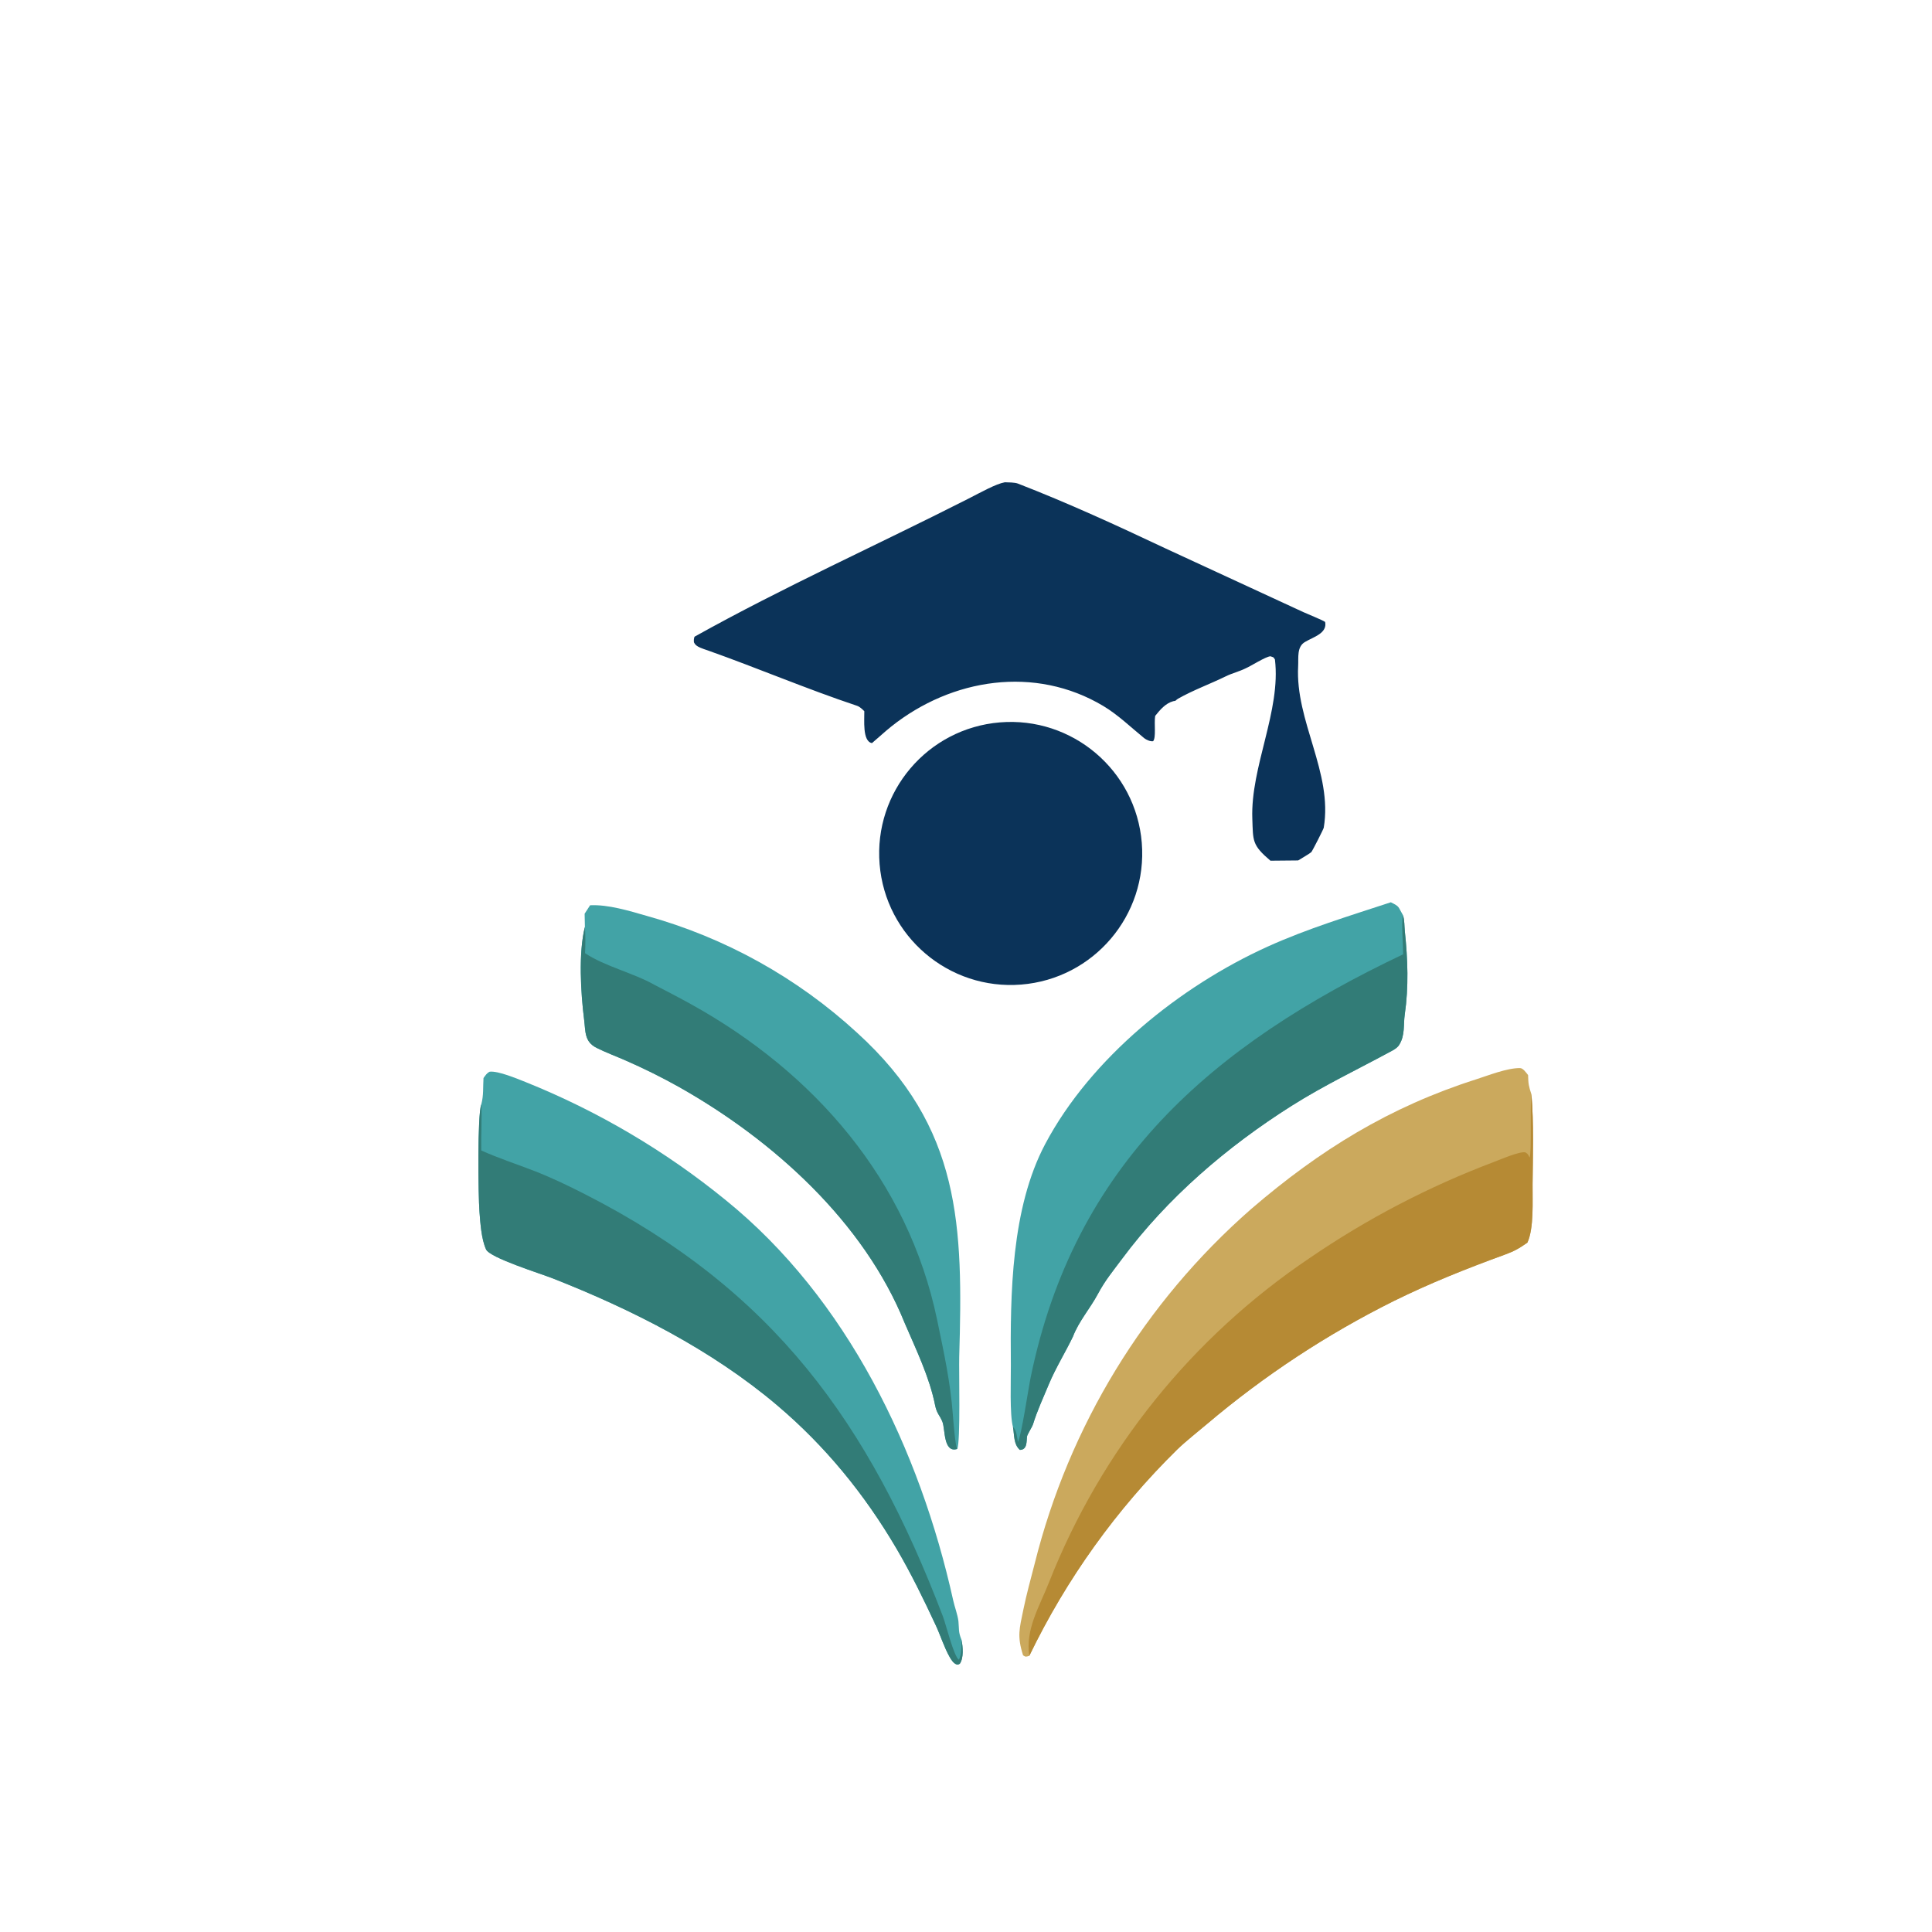
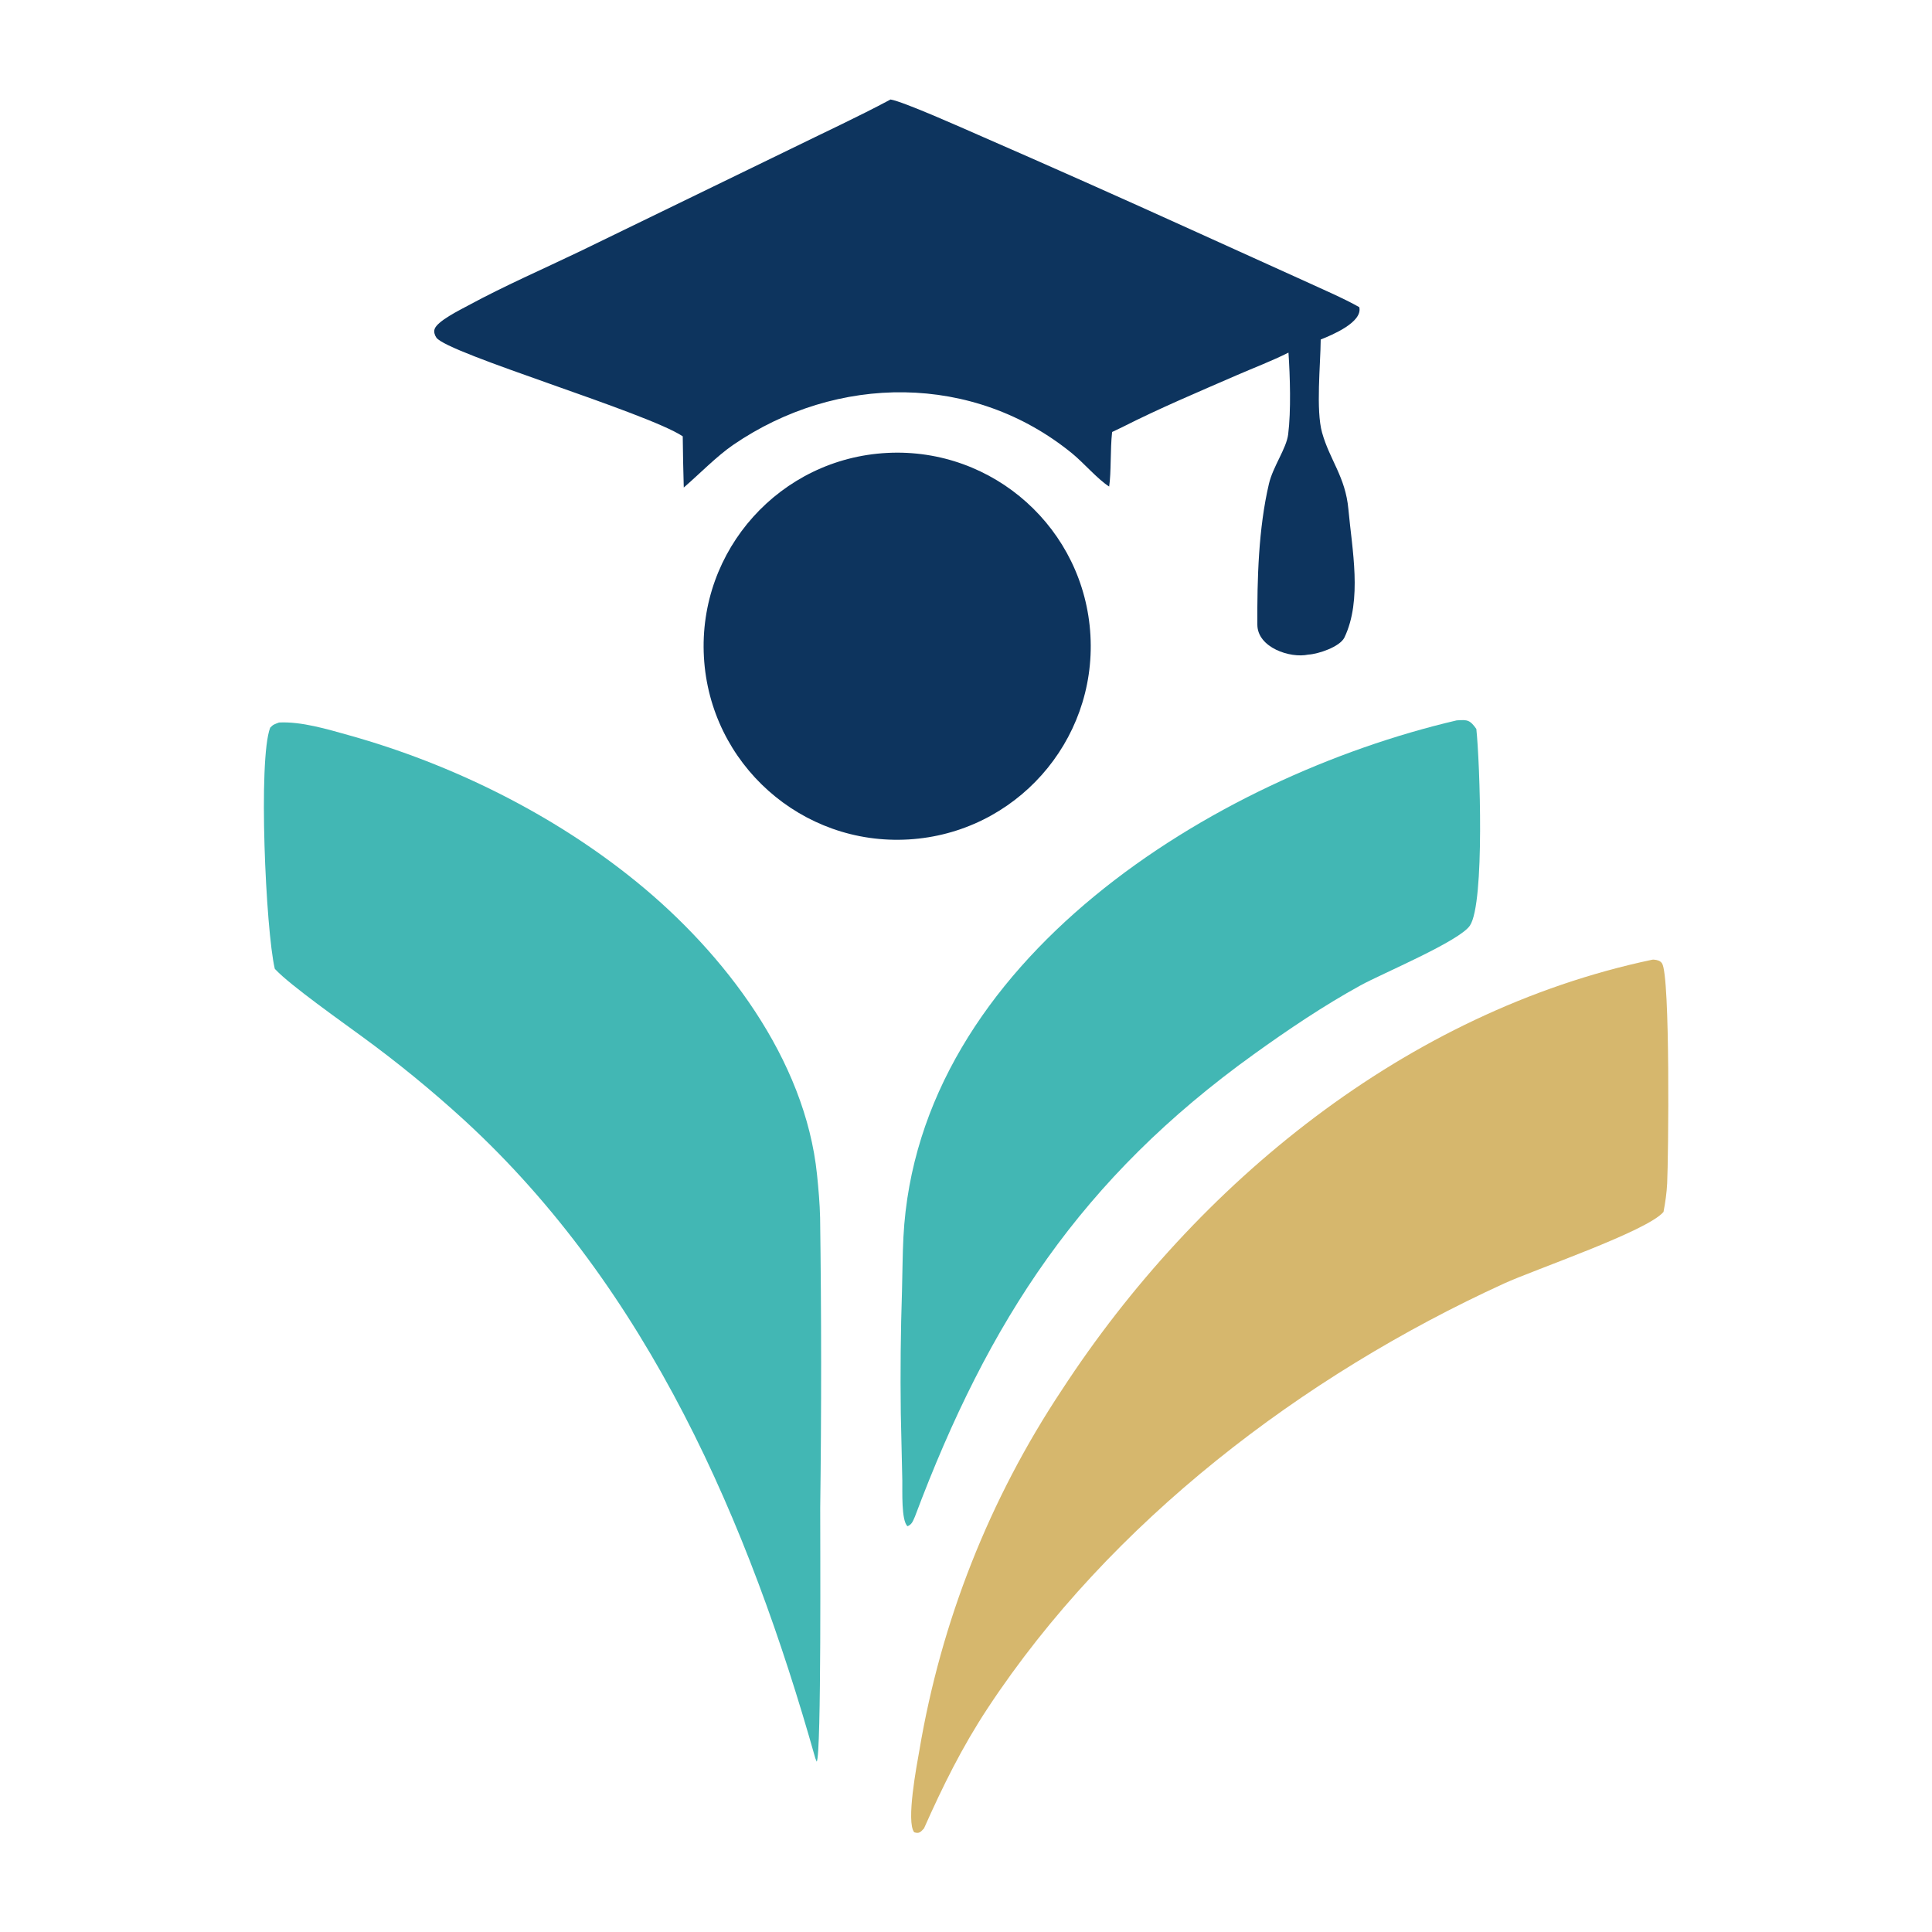
- <svg xmlns="http://www.w3.org/2000/svg" width="2016" height="2016" viewBox="0 0 2016 2016">
-   <path fill="#0B3359" transform="scale(0.984375 0.984375)" d="M1065.19 511.227C1068.68 511.317 1075.78 511.356 1078.91 512.572C1132.45 533.33 1184.05 557.064 1235.94 581.561L1381.59 648.858C1385.28 650.6 1403.07 657.737 1404.71 659.332C1407.2 671.44 1391.75 675.414 1383.67 680.34C1374.44 685.369 1376.6 697.14 1376.1 705.963C1372.82 764.447 1413.01 818.782 1403.23 877.395C1402.98 878.925 1391.41 901.605 1390.06 903.272C1389.29 904.232 1378.36 910.74 1376.11 912.107C1366.31 912.257 1356.51 912.35 1346.71 912.384C1327.05 895.614 1328.37 891.541 1327.51 867.859C1325.51 812.768 1358.06 753.55 1351.48 699.063C1349.2 695.921 1350.65 697.143 1346.66 695.677C1341.31 696.165 1326.4 705.897 1320.25 708.556C1313.31 711.971 1306.41 713.484 1299.39 716.927C1282.85 725.039 1264.67 731.603 1248.77 740.657C1246.17 742.139 1247.09 743.044 1243.67 743.299C1235.43 745.541 1229.65 752.52 1224.52 758.915C1223.28 767.357 1225.69 781.69 1222.36 785.714C1219.37 786.195 1215.13 784.231 1212.94 782.528C1198.85 771.037 1185.14 757.694 1169.49 748.344C1097.25 705.17 1008.98 719.034 944.763 770.151C938.055 775.49 931.194 781.959 924.344 787.709C913.931 786.03 916.426 762.446 916.197 753.912C914.089 751.762 911.361 749.128 908.441 748.155C855.029 730.344 803.081 708.168 750.01 689.37C745.63 687.818 737.817 685.784 736.053 681.589C735.024 681.088 735.474 675.339 736.509 674.762C830.357 622.41 929.524 577.854 1025.38 529.205C1040.41 521.574 1055.52 512.976 1065.19 511.227Z" />
-   <path fill="#CBA95D" transform="scale(0.984375 0.984375)" d="M1091.11 1755.26C1087.63 1756.35 1087.14 1756.56 1084.49 1754.69C1078 1734.31 1080.67 1726.43 1084.78 1706.34C1088.2 1689.66 1092.61 1673.91 1096.82 1657.46C1133.17 1511.74 1213.2 1380.61 1326.19 1281.67C1399.17 1218.88 1472.99 1173.38 1564.81 1144.12C1577.74 1140 1597.3 1132.13 1611.21 1132.21C1614.53 1132.22 1617.62 1136.87 1619.83 1139.61C1620.06 1149.09 1620.55 1151.47 1623.41 1160.12C1625.97 1191.01 1624.93 1224.31 1624.6 1255.28C1624.4 1273.05 1626.2 1301.67 1619.11 1317.24C1610.13 1323.49 1605.32 1326.28 1595.07 1330.02C1554.59 1344.77 1516.12 1360.09 1477.46 1379.15C1406.54 1414.46 1340.13 1458.17 1279.66 1509.35C1270.11 1517.41 1256.98 1527.79 1248.23 1536.22C1183.62 1599.63 1130.46 1673.73 1091.11 1755.26Z" />
-   <path fill="#B68A34" transform="scale(0.984375 0.984375)" d="M1623.41 1160.12C1625.97 1191.01 1624.93 1224.31 1624.6 1255.28C1624.4 1273.05 1626.2 1301.67 1619.11 1317.24C1610.13 1323.49 1605.32 1326.28 1595.07 1330.02C1554.59 1344.77 1516.12 1360.09 1477.46 1379.15C1406.54 1414.46 1340.13 1458.17 1279.66 1509.35C1270.11 1517.41 1256.98 1527.79 1248.23 1536.22C1183.62 1599.63 1130.46 1673.73 1091.11 1755.26C1086.75 1726.78 1102.18 1702.49 1112.26 1676.7C1167.45 1537.06 1263.68 1417.44 1388.25 1333.61C1449.07 1291.96 1514.65 1257.75 1583.61 1231.72C1590.55 1229.03 1610.79 1220.34 1616.94 1221.54C1619.86 1223.28 1619.97 1224.16 1621.44 1227.08C1623.73 1222.1 1621.89 1172.59 1623.23 1161.51L1623.41 1160.12Z" />
-   <path fill="#42A3A6" transform="scale(0.984375 0.984375)" d="M1073.79 1512.68C1070.17 1499.71 1071.68 1462.51 1071.55 1447.39C1070.86 1372.13 1071.81 1280.8 1108.07 1212.5C1156.38 1121.52 1250.79 1045.55 1343.66 1003.49C1386.1 984.276 1430.47 970.884 1474.36 956.441C1484.05 961.283 1481.72 960.807 1487.13 969.967C1488.93 975.337 1488.62 981.773 1489.2 987.356C1492.29 1016.94 1493.37 1046.06 1489.08 1075.6C1487.56 1086.1 1489.53 1097.29 1483.39 1107.28C1481.82 1110.08 1478.77 1112.14 1475.98 1113.65C1439.65 1133.4 1404.28 1150.02 1369.07 1172.28C1300.8 1215.44 1237.48 1269.65 1189.17 1334.74C1179.36 1347.96 1171.69 1356.91 1163.71 1371.82C1155.54 1387.1 1143.62 1400.48 1137.32 1416.96C1129.26 1433.71 1119 1450.15 1111.78 1467.47C1106 1481.38 1099.46 1495.41 1095.05 1509.79C1094.15 1512.73 1088.92 1520.51 1088.65 1522.88C1088.06 1527.93 1089.07 1536.86 1081.08 1536.95C1074.26 1530.86 1075.35 1520.98 1073.79 1512.68Z" />
-   <path fill="#327C77" transform="scale(0.984375 0.984375)" d="M1487.13 969.967C1488.93 975.337 1488.62 981.773 1489.2 987.356C1492.29 1016.94 1493.37 1046.06 1489.08 1075.6C1487.56 1086.1 1489.53 1097.29 1483.39 1107.28C1481.82 1110.08 1478.77 1112.14 1475.98 1113.65C1439.65 1133.4 1404.28 1150.02 1369.07 1172.28C1300.8 1215.44 1237.48 1269.65 1189.17 1334.74C1179.36 1347.96 1171.69 1356.91 1163.71 1371.82C1155.54 1387.1 1143.62 1400.48 1137.32 1416.96C1129.26 1433.71 1119 1450.15 1111.78 1467.47C1106 1481.38 1099.46 1495.41 1095.05 1509.79C1094.15 1512.73 1088.92 1520.51 1088.65 1522.88C1088.06 1527.93 1089.07 1536.86 1081.08 1536.95C1074.26 1530.86 1075.35 1520.98 1073.79 1512.68C1077.52 1515.68 1078.21 1523.73 1079.02 1528.51C1082.74 1522.16 1089.96 1472.7 1092.52 1460.22C1138.84 1234.76 1283.73 1108.28 1487.38 1011.6C1487.37 999.888 1485.45 980.653 1487.13 969.967Z" />
-   <path fill="#42A3A6" transform="scale(0.984375 0.984375)" d="M512.531 1142.76C514.693 1139.88 515.949 1137.53 519.159 1136.04C528.217 1135.07 547.744 1143.32 557.001 1146.96C633.748 1177.77 705.381 1220.04 769.464 1272.32C898.068 1376.54 975.126 1537.12 1010.43 1696.45C1012.05 1703.76 1014.95 1710.95 1015.96 1718.39C1016.85 1727.79 1015.66 1729.3 1019.3 1738.43C1020.63 1745.71 1021.79 1757.38 1017.42 1763.66C1016.16 1764.22 1015.54 1764.88 1014.13 1764.41C1010.78 1763.3 1008.44 1759.59 1006.77 1756.67C1000.88 1746.39 997.056 1733.84 992.003 1722.99C979.199 1695.51 965.661 1667.69 950.304 1641.54C916.398 1583.82 874.919 1532.94 823.777 1489.63C754.383 1430.87 669.74 1388.02 585.498 1354.97C572.319 1349.8 519.221 1333.3 515.249 1324.44C510.215 1313.21 509.222 1296.72 508.267 1284.38C506.923 1267.04 505.962 1182.41 510.184 1170.7C512.797 1160.97 511.912 1152.43 512.531 1142.76Z" />
-   <path fill="#327C77" transform="scale(0.984375 0.984375)" d="M1019.3 1738.43C1020.63 1745.71 1021.79 1757.38 1017.42 1763.66C1016.16 1764.22 1015.54 1764.88 1014.13 1764.41C1010.78 1763.3 1008.44 1759.59 1006.77 1756.67C1000.88 1746.39 997.056 1733.84 992.003 1722.99C979.199 1695.51 965.661 1667.69 950.304 1641.54C916.398 1583.82 874.919 1532.94 823.777 1489.63C754.383 1430.87 669.74 1388.02 585.498 1354.97C572.319 1349.8 519.221 1333.3 515.249 1324.44C510.215 1313.21 509.222 1296.72 508.267 1284.38C506.923 1267.04 505.962 1182.41 510.184 1170.7C510.988 1187.05 509.764 1203.18 510.157 1219.56C528.616 1227.84 547.98 1234.09 566.819 1241.43C585.006 1248.53 602.671 1257.03 620.053 1265.89C819.447 1367.51 920.905 1507.42 999.535 1713.5C1002.82 1722.1 1010.91 1755.41 1016.39 1759.34C1019.39 1754.69 1019.09 1744.17 1019.3 1738.43Z" />
-   <path fill="#42A3A6" transform="scale(0.984375 0.984375)" d="M625.527 959.619C644.75 958.683 666.629 965.467 685.349 970.814C768.517 993.866 845.019 1036.34 908.557 1094.75C1019.35 1195.44 1020.84 1299.97 1016.81 1438.5C1016.41 1452.36 1018.3 1529.1 1014.72 1535.94C999.92 1540.59 1002.04 1514.92 999.058 1507.32C996.144 1499.89 993.12 1498.94 991.219 1489.45C985.261 1459.73 971.1 1430.57 959.129 1402.74C915.766 1295.16 819.46 1208.41 719.73 1152.21C701.348 1141.92 682.468 1132.55 663.16 1124.13C652.865 1119.6 642.502 1115.81 632.498 1110.82C619.322 1104.26 620.799 1093.43 619.176 1080.67C615.592 1052.49 613.124 1009.73 620.02 982.553C619.921 977.949 619.743 973.159 619.731 968.573C621.715 965.622 623.647 962.637 625.527 959.619Z" />
-   <path fill="#327C77" transform="scale(0.984375 0.984375)" d="M1014.72 1535.94C999.92 1540.59 1002.04 1514.92 999.058 1507.32C996.144 1499.89 993.12 1498.94 991.219 1489.45C985.261 1459.73 971.1 1430.57 959.129 1402.74C915.766 1295.16 819.46 1208.41 719.73 1152.21C701.348 1141.92 682.468 1132.55 663.16 1124.13C652.865 1119.6 642.502 1115.81 632.498 1110.82C619.322 1104.26 620.799 1093.43 619.176 1080.67C615.592 1052.49 613.124 1009.73 620.02 982.553C620.682 990.656 620.646 1002.13 620.161 1010.39C640.533 1024.16 671.655 1031.42 693.849 1044.02C706.795 1050.69 719.747 1057.43 732.488 1064.49C862.98 1136.77 962.585 1250.89 993.434 1399.29C1000.42 1432.91 1007.52 1465.3 1010.05 1499.56C1010.43 1504.69 1012.63 1533.32 1014.72 1535.94Z" />
-   <path fill="#0B3359" transform="scale(0.984375 0.984375)" d="M1059.9 765.761C1136.71 759.416 1204.1 816.598 1210.34 893.419C1216.58 970.24 1159.31 1037.55 1082.48 1043.69C1005.8 1049.81 938.643 992.673 932.414 915.999C926.184 839.325 983.233 772.095 1059.9 765.761Z" />
+ <svg xmlns="http://www.w3.org/2000/svg" viewBox="156 51 2280 2280" width="512" height="512">
+   <g transform="matrix(2.00696 0 0 2.00662 -0.00195312 0)">
+     <path fill="#42B7B4" d="M241.799 450.335C255.016 449.662 270.294 454.301 283.12 457.888C343.583 474.798 403.263 504.366 452.028 544.044C503.489 585.915 551.225 648.247 558.16 716.267C558.992 724.43 559.796 733.42 559.968 741.628C560.751 798.496 560.773 855.373 560.032 912.241C559.973 927.863 560.806 1057.98 557.96 1061.46L557.146 1059.45C518.02 920.885 458.955 783.707 350.996 684.447C331.755 666.83 311.548 650.298 290.47 634.928C279.455 626.821 248.535 604.981 239.87 595.77L239.304 595.16C233.956 572.174 229.457 471.927 236.6 453.388C238.362 451.439 239.254 451.33 241.799 450.335Z" />
+     <path fill="#0D345E" d="M601.381 83.93C608.917 85.136 644.565 101.087 652.838 104.694C694.82 123.006 736.665 141.631 778.369 160.568L844.241 190.405C853.847 194.838 868.309 201.06 877.005 206.062C879.128 214.939 860.844 222.495 854.324 225.096C854.227 239.725 851.41 266.581 855.132 279.854C859.666 296.019 868.882 305.88 870.604 324.872C872.745 348.492 878.877 378.21 868.253 400.381C865.55 405.853 852.842 410.107 847.029 410.396C836.322 412.708 817.149 406.248 817.077 392.828C816.934 366.105 817.707 336.234 823.894 309.907C826.272 299.787 834.14 289.226 835.192 280.885C836.935 267.066 836.306 246.563 835.375 232.793C825.65 237.698 814.942 241.741 804.91 246.107C782.488 255.865 759.357 265.602 737.55 276.678C735.578 277.587 733.617 278.521 731.668 279.48C730.514 290.006 731.193 303.262 729.93 311.558C723.161 307.249 714.956 297.638 708.257 292.159C650.163 244.645 569.796 245.327 508.898 287.029C499.236 293.645 488.952 304.237 479.794 312.148C479.501 302.106 479.299 292.061 479.19 282.015C458.06 267.984 340.768 233.259 334.323 223.978C333.354 222.582 332.762 220.723 333.248 219.052C334.627 214.308 348.553 207.513 353.015 205.093C374.43 193.477 396.937 183.712 418.892 173.166L542.351 113.168C561.553 103.715 582.714 93.936 601.381 83.93Z" />
+     <path fill="#D6B76D" d="M1048.98 589.897C1049.83 589.765 1049.65 589.733 1050.41 589.81C1052.19 589.988 1053.96 590.387 1055.03 591.987C1059.95 599.34 1058.78 706.595 1058.05 721.355C1057.77 727.033 1056.96 732.59 1055.9 738.167C1046.33 749.496 980.273 771.972 962.191 780.243C843.592 834.497 730.751 920.406 658.511 1030.03C643.367 1053.01 632.064 1075.98 621.07 1100.7C619.081 1102.88 618.195 1103.96 615.304 1103C610.42 1097.03 616.819 1063.39 618.328 1054.9C631.044 979.109 659.601 906.853 702.135 842.851C781.426 721.193 904.841 620.392 1048.98 589.897Z" />
+     <path fill="#42B7B4" d="M934.234 449.089C940.676 448.602 942.095 448.826 945.836 454.109C947.901 473.181 950.912 556.376 942.09 569.729C936.02 578.916 890.427 597.957 877.828 604.883C856.114 616.822 835.14 630.962 815.026 645.43C713.614 718.371 659.106 801.773 615.746 917.299C614.579 919.934 613.977 921.972 611.367 923.015C607.608 919.721 608.424 902.051 608.307 896.307L607.412 856.615C607.096 832.548 607.333 808.476 608.122 784.419C608.418 773.948 608.418 763.443 608.959 752.989C617.396 590.053 791.574 482.45 934.234 449.089Z" />
+     <path fill="#0D345E" d="M599.444 291.782C662.03 288.565 715.441 336.557 718.926 399.14C722.41 461.724 674.657 515.35 612.1 519.103C549.164 522.879 495.152 474.762 491.646 411.799C488.141 348.835 536.478 295.019 599.444 291.782Z" />
+   </g>
</svg>
